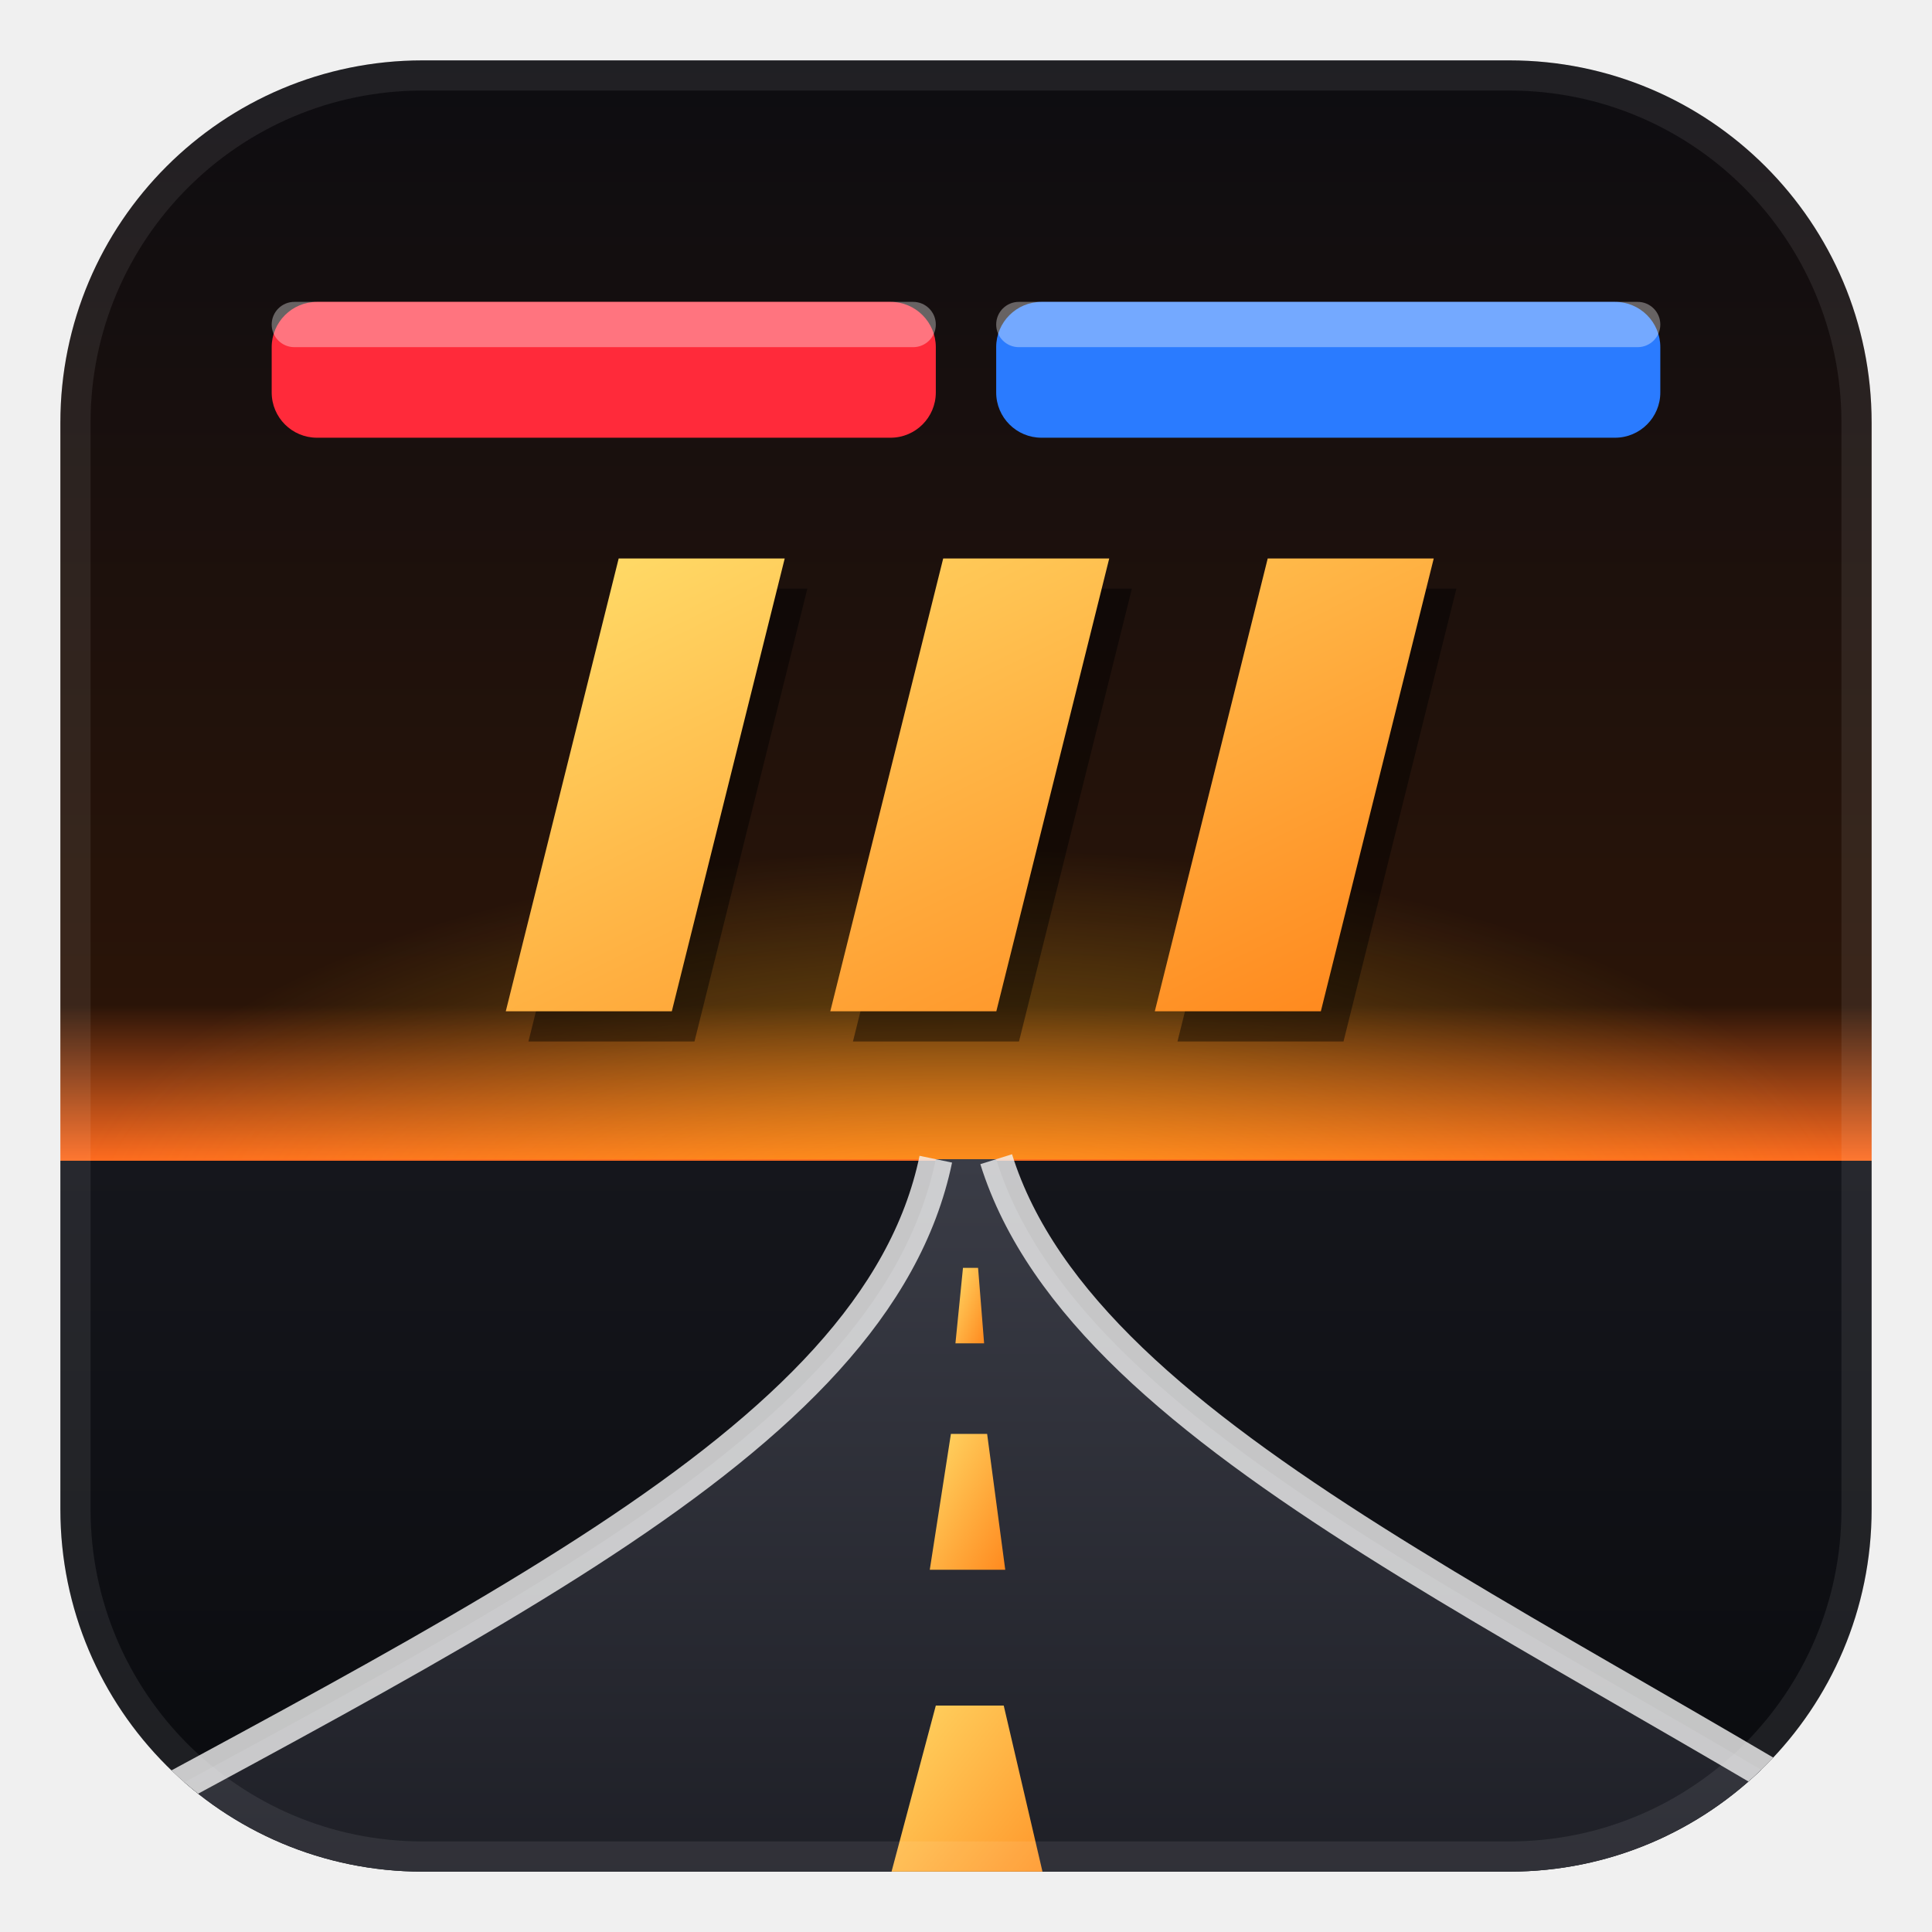
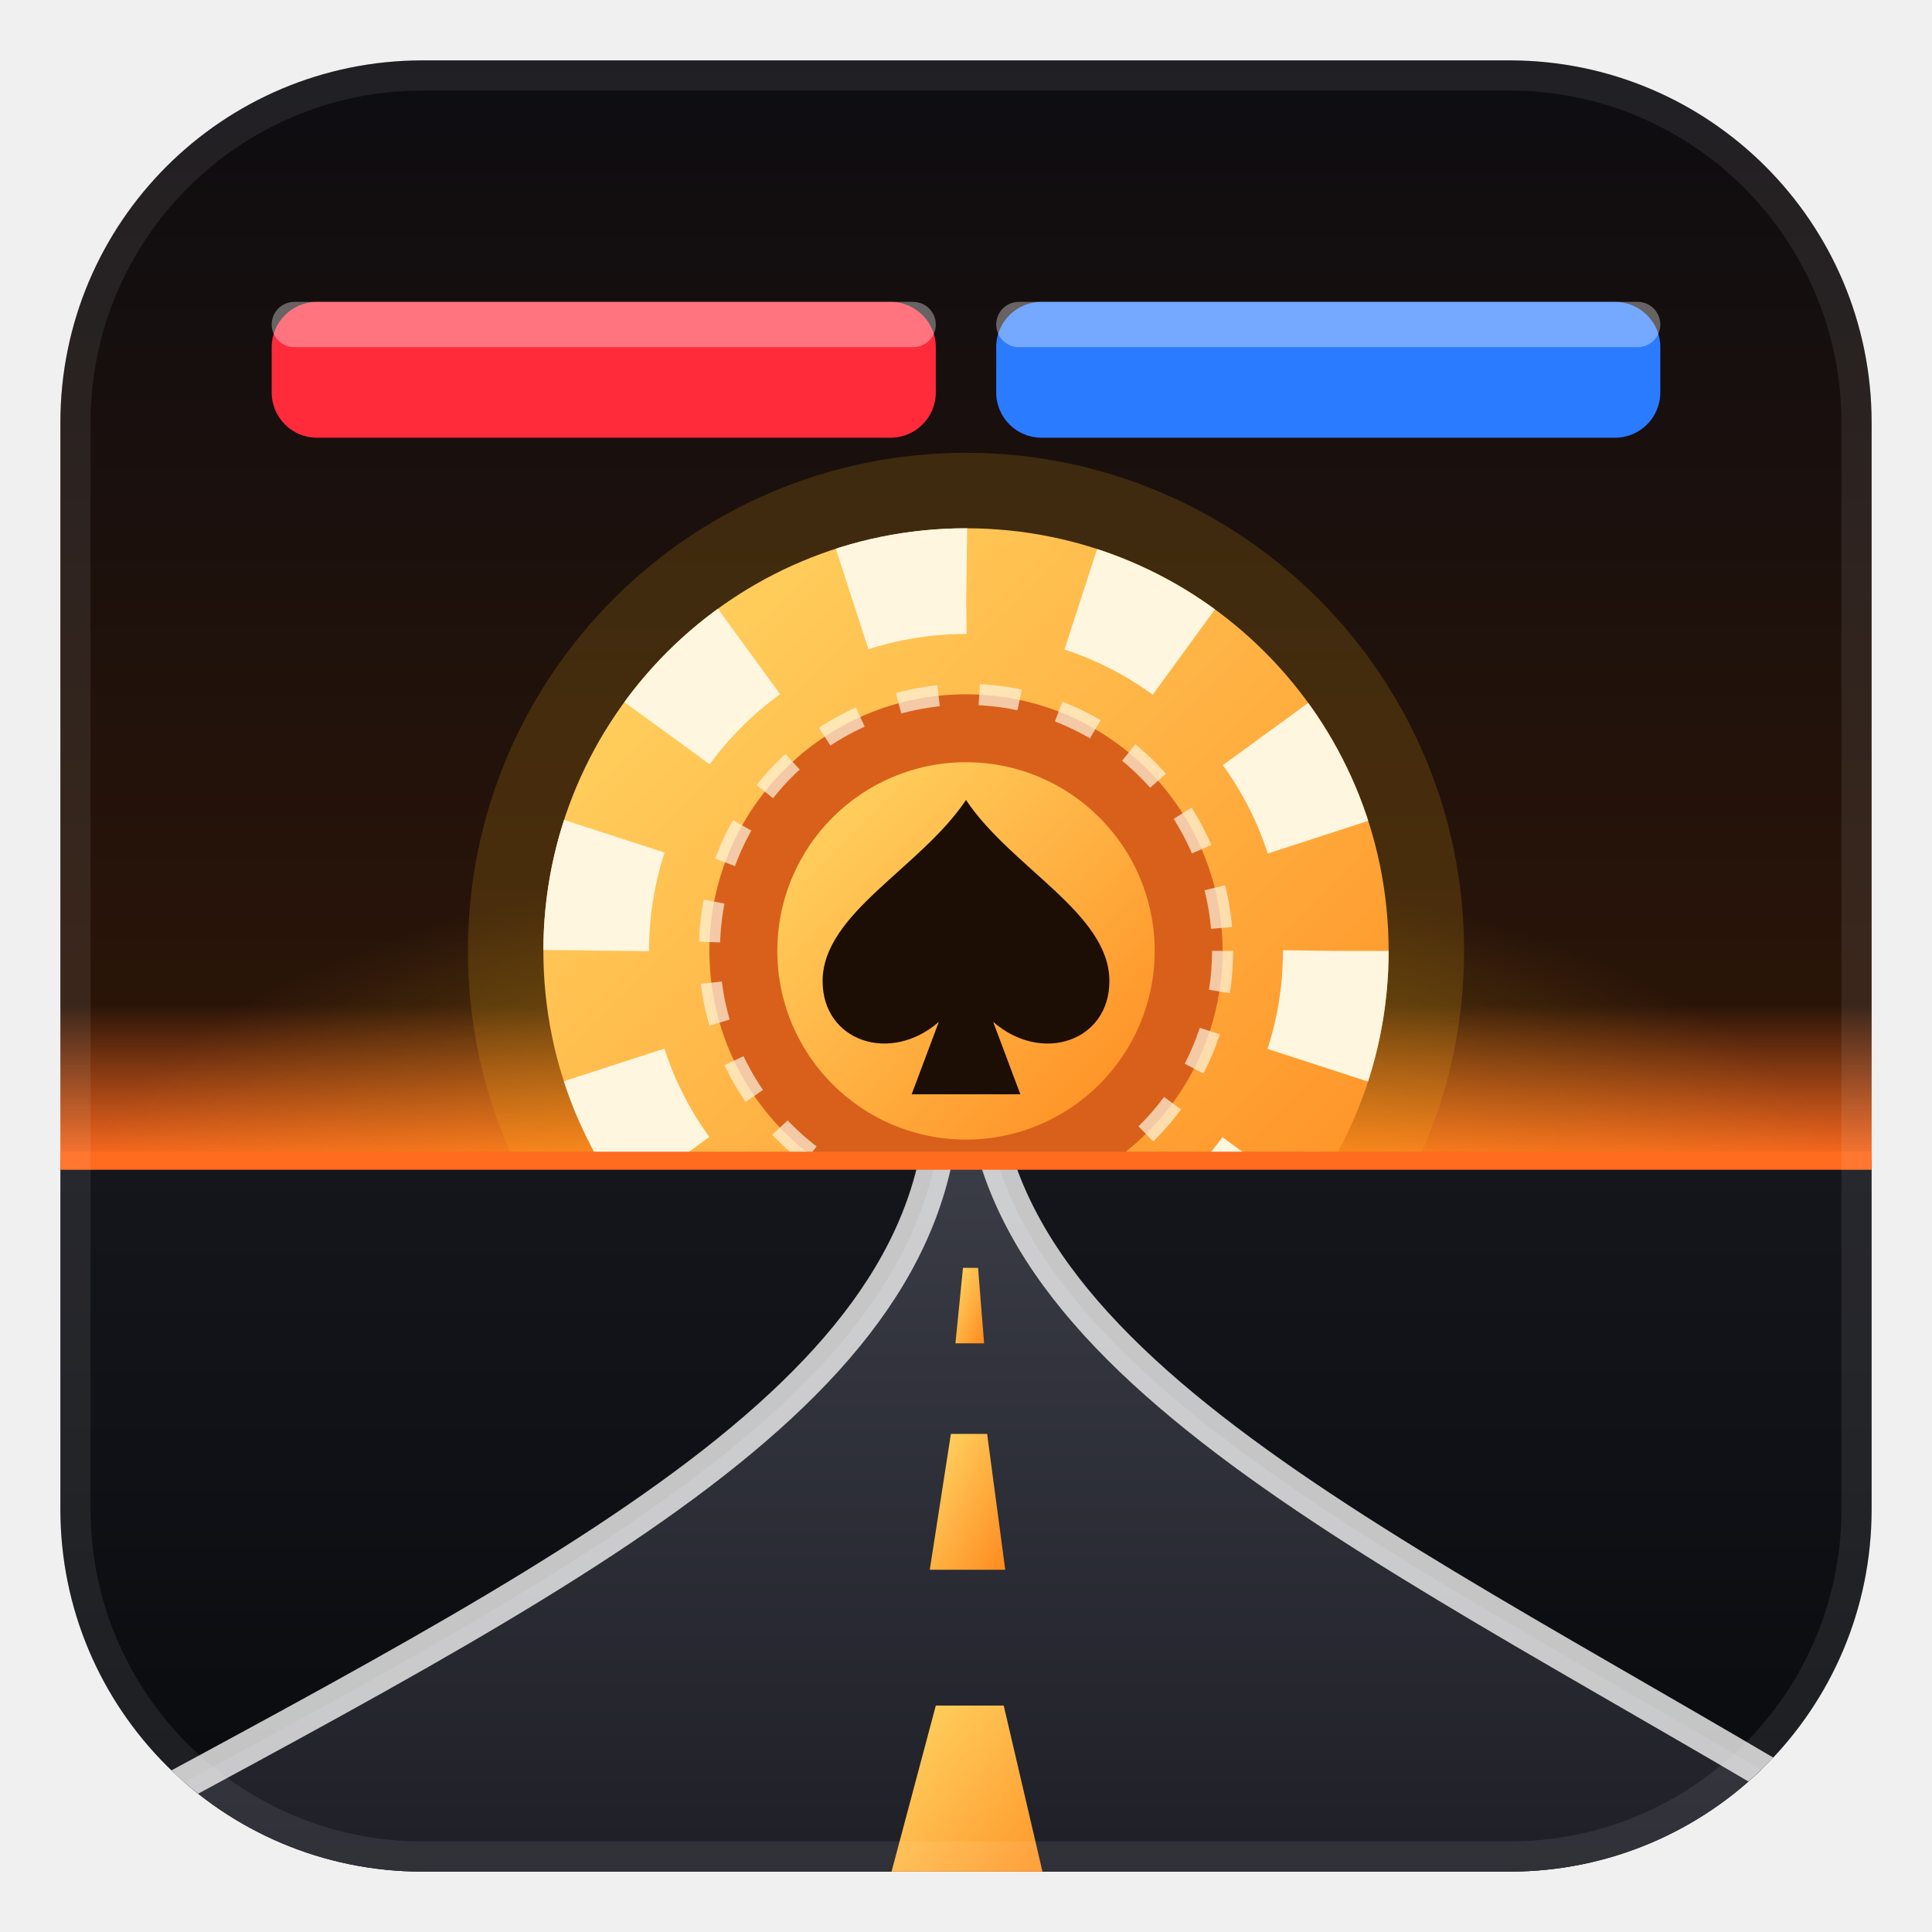
<svg xmlns="http://www.w3.org/2000/svg" width="128" height="128" viewBox="0 0 128 128">
  <defs>
    <linearGradient id="sky" x1="0" y1="0" x2="0" y2="1">
      <stop offset="0" stop-color="#0b0c12" />
      <stop offset="0.52" stop-color="#2a1408" />
      <stop offset="0.6" stop-color="#ff6b1f" />
      <stop offset="0.6" stop-color="#15161c" />
      <stop offset="1" stop-color="#08090c" />
    </linearGradient>
    <linearGradient id="road" x1="0" y1="0" x2="0" y2="1">
      <stop offset="0" stop-color="#3a3c46" />
      <stop offset="1" stop-color="#1c1d24" />
    </linearGradient>
    <linearGradient id="amber" x1="0" y1="0" x2="1" y2="1">
      <stop offset="0" stop-color="#ffd966" />
      <stop offset="1" stop-color="#ff8a1f" />
    </linearGradient>
    <radialGradient id="glow" cx="0.5" cy="0.6" r="0.5">
      <stop offset="0" stop-color="#ffb81a" stop-opacity="0.55" />
      <stop offset="1" stop-color="#ffb81a" stop-opacity="0" />
    </radialGradient>
    <clipPath id="skyonly">
      <rect x="0" y="0" width="128" height="76.8" />
    </clipPath>
    <clipPath id="tile">
      <rect x="4" y="4" width="120" height="120" rx="24" />
    </clipPath>
  </defs>
  <g clip-path="url(#tile)">
    <rect x="0" y="0" width="128" height="128" fill="url(#sky)" />
    <ellipse cx="64" cy="77" rx="60" ry="26" fill="url(#glow)" clip-path="url(#skyonly)" />
    <path d="M-6 128 C 30 108, 58 96, 62 76.8 L 66 76.8 C 72 96, 104 108, 134 128 Z" fill="url(#road)" />
    <path d="M-6 128 C 30 108, 58 96, 62 76.8" fill="none" stroke="#f2f2f2" stroke-opacity="0.8" stroke-width="2.2" />
    <path d="M134 128 C 104 108, 72 96, 66 76.8" fill="none" stroke="#f2f2f2" stroke-opacity="0.8" stroke-width="2.2" />
    <path d="M58 128 L 62 113 L 66.5 113 L 70 128 Z" fill="url(#amber)" />
    <path d="M61.6 104 L 63 95 L 65.4 95 L 66.6 104 Z" fill="url(#amber)" />
    <path d="M63.3 89 L 63.8 84 L 64.8 84 L 65.2 89 Z" fill="url(#amber)" />
    <rect x="18" y="20" width="44" height="9" rx="3" fill="#ff2a3a" />
    <rect x="66" y="20" width="44" height="9" rx="3" fill="#2a7bff" />
    <rect x="18" y="20" width="44" height="3" rx="1.5" fill="#ffffff" fill-opacity="0.35" />
    <rect x="66" y="20" width="44" height="3" rx="1.5" fill="#ffffff" fill-opacity="0.35" />
-     <g transform="translate(64 53) skewX(-14)">
-       <path d="M-27 -16 h11 v30 h-11 z M-5.5 -16 h11 v30 h-11 z M16 -16 h11 v30 h-11 z" fill="#000" fill-opacity="0.45" transform="translate(2 2)" />
-       <path d="M-27 -16 h11 v30 h-11 z M-5.5 -16 h11 v30 h-11 z M16 -16 h11 v30 h-11 z" fill="url(#amber)" />
+     <g clip-path="url(#skyonly)">
+       <circle cx="64" cy="63" r="33" fill="#ffb81a" fill-opacity="0.16" />
+       <circle cx="64" cy="63" r="28" fill="url(#amber)" />
+       <circle cx="64" cy="63" r="24.5" fill="none" stroke="#fff6e0" stroke-width="7" stroke-dasharray="7.7 7.7" />
+       <circle cx="64" cy="63" r="17" fill="#d9601a" />
+       <circle cx="64" cy="63" r="17" fill="none" stroke="#fff6e0" stroke-opacity="0.7" stroke-width="1.4" stroke-dasharray="2.7 2.7" />
+       <circle cx="64" cy="63" r="12.5" fill="url(#amber)" />
+       <path transform="translate(64 62.5)" d="M0 -9.5 C -3 -5, -9.5 -2, -9.5 2.5 C -9.5 6.5, -5 8, -1.8 5.2 L -3.6 10 L 3.6 10 L 1.8 5.2 C 5 8, 9.5 6.5, 9.5 2.5 C 9.5 -2, 3 -5, 0 -9.5 Z" fill="#1c0d05" />
    </g>
+     <rect x="0" y="76.3" width="128" height="1.2" fill="#ff6b1f" />
  </g>
  <rect x="5" y="5" width="118" height="118" rx="23" fill="none" stroke="#ffffff" stroke-opacity="0.08" stroke-width="2" />
</svg>
